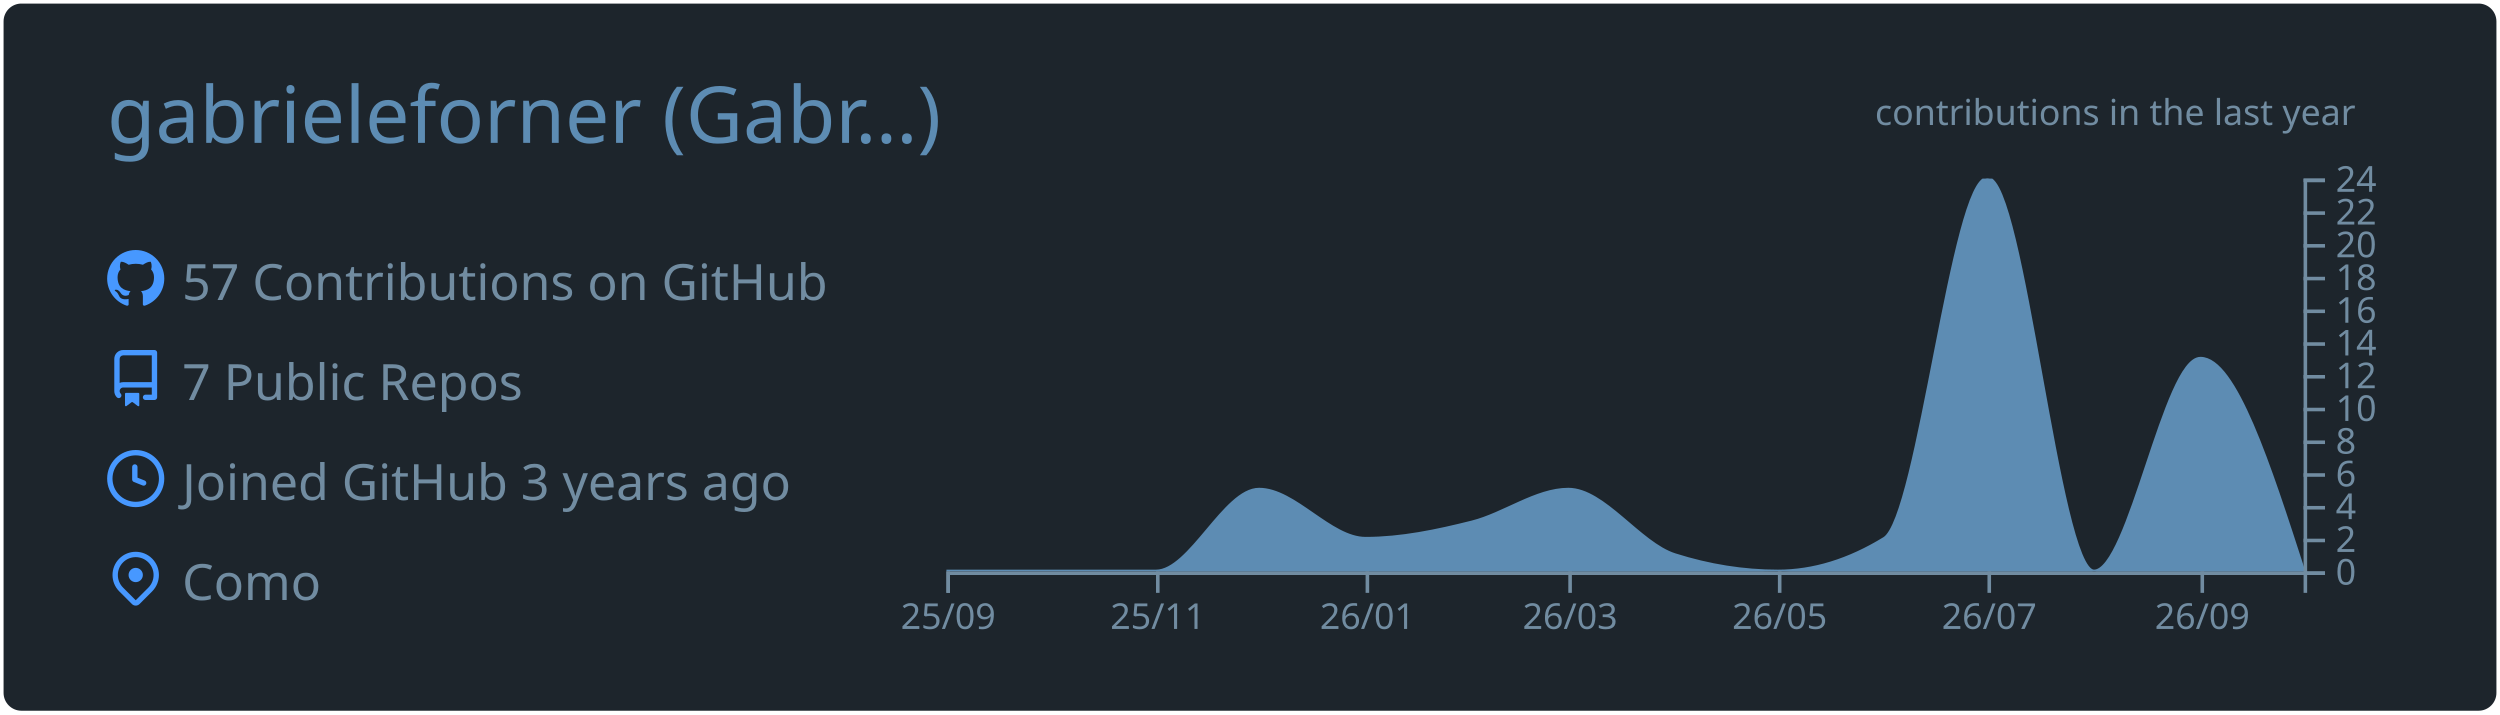
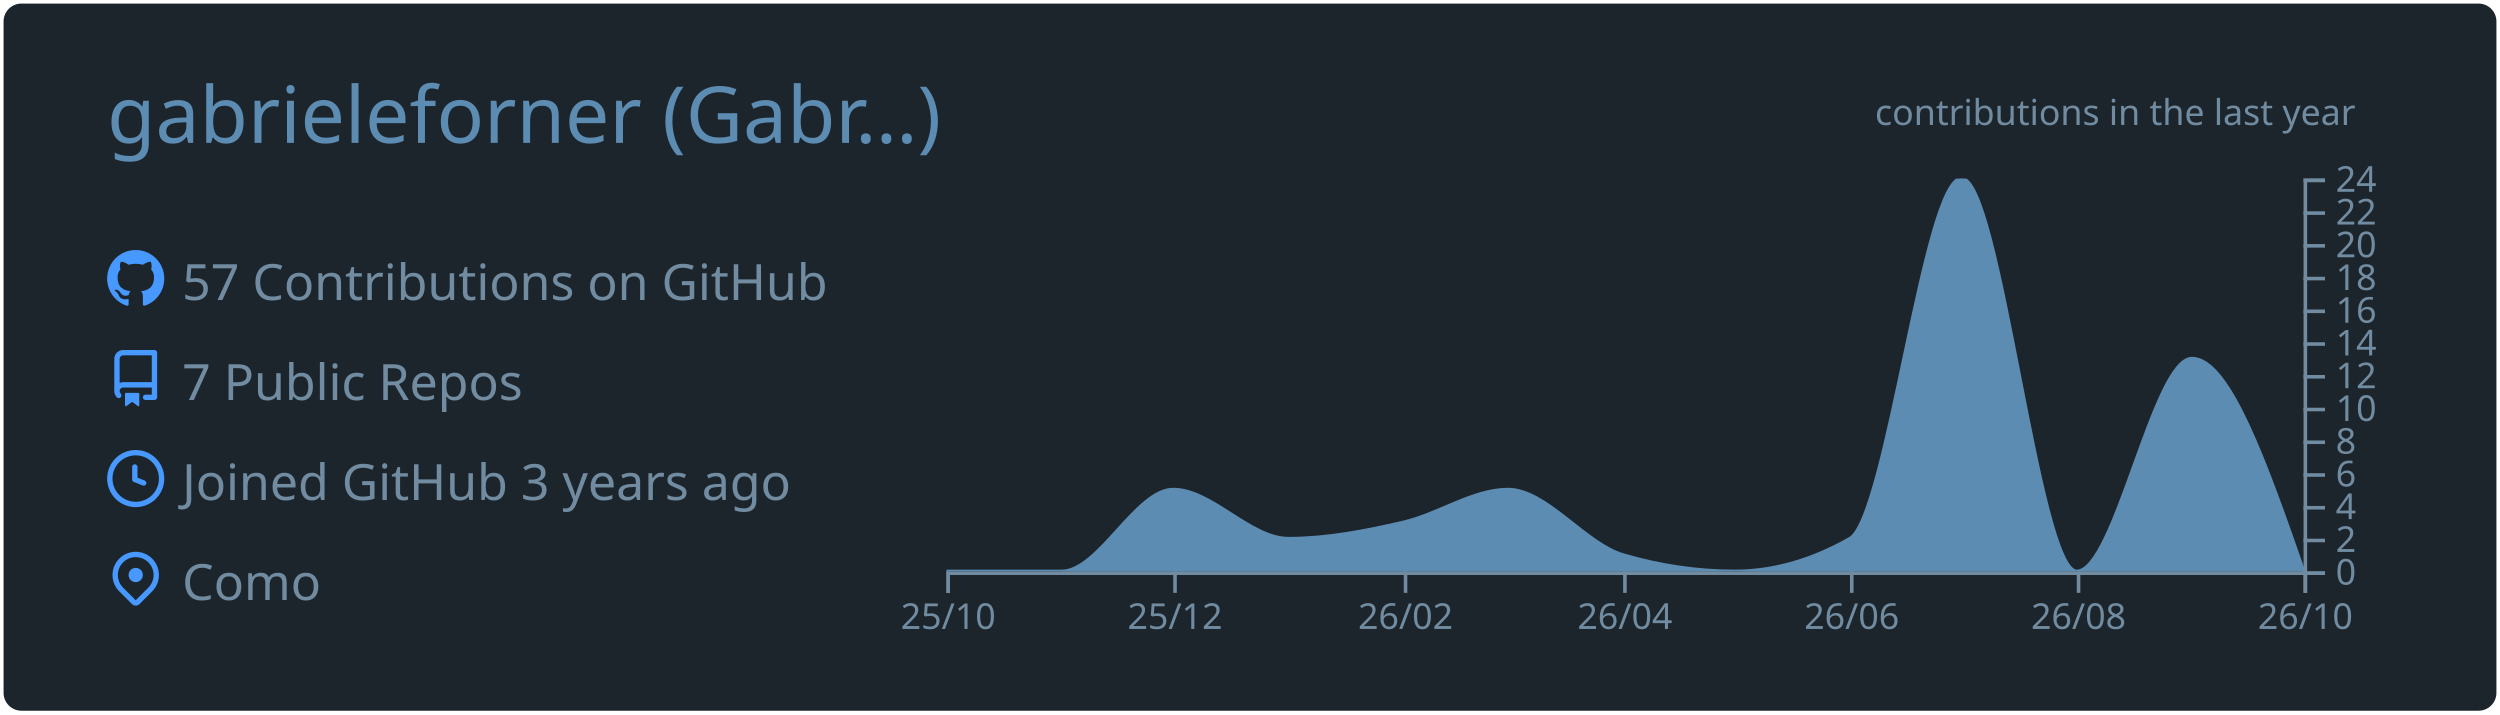
<svg xmlns="http://www.w3.org/2000/svg" width="700" height="200" viewBox="0 0 700 200">
  <style>* {
          font-family: 'Segoe UI', Ubuntu, "Helvetica Neue", Sans-Serif
        }</style>
  <g class="gpsc-root">
    <rect x="1" y="1" rx="5" ry="5" height="99%" width="99.714%" stroke="#000000" stroke-width="1" fill="#1d252c" stroke-opacity="0" />
    <text x="30" y="40" class="gpsc-item" style="--gpsc-i: 0; font-size: 22px; fill: #5d8cb3;">gabrieleforner (Gabr…)</text>
    <g transform="translate(0,40)">
      <g transform="translate(30,30)">
        <g class="gpsc-item" style="--gpsc-i: 0;">
          <g transform="translate(0,0)" width="14" height="14" fill="#4798ff">
            <path fill-rule="evenodd" d="M8 0C3.58 0 0 3.58 0 8c0 3.54 2.29 6.53 5.47 7.59.4.07.55-.17.55-.38 0-.19-.01-.82-.01-1.49-2.01.37-2.53-.49-2.69-.94-.09-.23-.48-.94-.82-1.13-.28-.15-.68-.52-.01-.53.63-.01 1.08.58 1.23.82.72 1.21 1.87.87 2.33.66.07-.52.28-.87.51-1.07-1.78-.2-3.64-.89-3.64-3.95 0-.87.31-1.59.82-2.15-.08-.2-.36-1.02.08-2.12 0 0 .67-.21 2.2.82.64-.18 1.32-.27 2-.27.68 0 1.36.09 2 .27 1.53-1.04 2.2-.82 2.2-.82.44 1.1.16 1.92.08 2.12.51.56.82 1.27.82 2.15 0 3.07-1.87 3.75-3.65 3.95.29.25.54.73.54 1.48 0 1.07-.01 1.93-.01 2.2 0 .21.15.46.55.38A8.013 8.013 0 0016 8c0-4.42-3.58-8-8-8z" />
          </g>
        </g>
        <g class="gpsc-item" style="--gpsc-i: 1;">
          <g transform="translate(0,28)" width="14" height="14" fill="#4798ff">
            <path fill-rule="evenodd" d="M2 2.5A2.5 2.5 0 014.5 0h8.75a.75.75 0 01.75.75v12.5a.75.75 0 01-.75.75h-2.5a.75.75 0 110-1.5h1.75v-2h-8a1 1 0 00-.714 1.7.75.75 0 01-1.072 1.05A2.495 2.495 0 012 11.5v-9zm10.5-1V9h-8c-.356 0-.694.074-1 .208V2.5a1 1 0 011-1h8zM5 12.25v3.25a.25.25 0 00.4.2l1.45-1.087a.25.25 0 01.3 0L8.6 15.7a.25.25 0 00.4-.2v-3.25a.25.25 0 00-.25-.25h-3.5a.25.25 0 00-.25.25z" />
          </g>
        </g>
        <g class="gpsc-item" style="--gpsc-i: 2;">
          <g transform="translate(0,56)" width="14" height="14" fill="#4798ff">
            <path fill-rule="evenodd" d="M1.5 8a6.5 6.5 0 1113 0 6.5 6.5 0 01-13 0zM8 0a8 8 0 100 16A8 8 0 008 0zm.5 4.75a.75.75 0 00-1.5 0v3.5a.75.75 0 00.471.696l2.5 1a.75.75 0 00.557-1.392L8.5 7.742V4.75z" />
          </g>
        </g>
        <g class="gpsc-item" style="--gpsc-i: 3;">
          <g transform="translate(0,84)" width="14" height="14" fill="#4798ff">
            <path fill-rule="evenodd" d="M11.536 3.464a5 5 0 010 7.072L8 14.07l-3.536-3.535a5 5 0 117.072-7.072v.001zm1.06 8.132a6.5 6.5 0 10-9.192 0l3.535 3.536a1.5 1.5 0 002.122 0l3.535-3.536zM8 9a2 2 0 100-4 2 2 0 000 4z" />
          </g>
        </g>
        <text x="21" y="14" class="gpsc-item" style="--gpsc-i: 0; fill: #718ca1; font-size: 14px;">57 Contributions on GitHub</text>
        <text x="21" y="42" class="gpsc-item" style="--gpsc-i: 1; fill: #718ca1; font-size: 14px;">7 Public Repos</text>
        <text x="21" y="70" class="gpsc-item" style="--gpsc-i: 2; fill: #718ca1; font-size: 14px;">Joined GitHub 3 years ago</text>
        <text x="21" y="98" class="gpsc-item" style="--gpsc-i: 3; fill: #718ca1; font-size: 14px;">Como</text>
      </g>
      <g color="#5d8cb3" transform="translate(295,10)">
        <clipPath id="gpsc-reveal-clip">
          <rect class="gpsc-reveal" x="-30" y="0" width="410" height="110" style="--gpsc-w: 410px; --gpsc-i: 4;" />
        </clipPath>
        <g clip-path="url(#gpsc-reveal-clip)" class="gpsc-chart" style="--gpsc-i: 4;">
-           <path transform="translate(-30,0)" stroke="#5d8cb3" fill="#5d8cb3" opacity="1" d="M0,110C9.62,110,19.241,110,28.861,110C38.802,110,48.743,110,58.684,110C68.304,110,77.924,87.083,87.544,87.083C97.485,87.083,107.426,100.833,117.367,100.833C127.308,100.833,137.249,98.753,147.19,96.25C156.169,93.99,165.148,87.083,174.127,87.083C184.068,87.083,194.008,102.259,203.949,105.417C213.57,108.472,223.19,110,232.81,110C242.751,110,252.692,106.944,262.633,100.833C272.253,94.919,281.873,0,291.494,0C301.435,0,311.376,110,321.316,110C331.257,110,341.198,50.417,351.139,50.417C360.759,50.417,370.38,80.208,380,110L380,110C370.38,110,360.759,110,351.139,110C341.198,110,331.257,110,321.316,110C311.376,110,301.435,110,291.494,110C281.873,110,272.253,110,262.633,110C252.692,110,242.751,110,232.81,110C223.19,110,213.57,110,203.949,110C194.008,110,184.068,110,174.127,110C165.148,110,156.169,110,147.19,110C137.249,110,127.308,110,117.367,110C107.426,110,97.485,110,87.544,110C77.924,110,68.304,110,58.684,110C48.743,110,38.802,110,28.861,110C19.241,110,9.62,110,0,110Z" />
+           <path transform="translate(-30,0)" stroke="#5d8cb3" fill="#5d8cb3" opacity="1" d="M0,110C10.758,110,21.516,110,32.274,110C42.685,110,53.096,87.083,63.507,87.083C74.265,87.083,85.023,100.833,95.781,100.833C106.539,100.833,117.297,98.753,128.055,96.25C137.772,93.99,147.489,87.083,157.205,87.083C167.963,87.083,178.721,102.259,189.479,105.417C199.89,108.472,210.301,110,220.712,110C231.47,110,242.228,106.944,252.986,100.833C263.397,94.919,273.808,0,284.219,0C294.977,0,305.735,110,316.493,110C327.251,110,338.009,50.417,348.767,50.417C359.178,50.417,369.589,80.208,380,110L380,110C369.589,110,359.178,110,348.767,110C338.009,110,327.251,110,316.493,110C305.735,110,294.977,110,284.219,110C273.808,110,263.397,110,252.986,110C242.228,110,231.47,110,220.712,110C210.301,110,199.89,110,189.479,110C178.721,110,167.963,110,157.205,110C147.489,110,137.772,110,128.055,110C117.297,110,106.539,110,95.781,110C85.023,110,74.265,110,63.507,110C53.096,110,42.685,110,32.274,110C21.516,110,10.758,110,0,110Z" />
        </g>
        <g color="#718ca1" transform="translate(-30,110)" fill="none" font-size="10" font-family="sans-serif" text-anchor="middle">
          <path class="domain" stroke="currentColor" d="M0.5,6V0.5H380.5V6" />
          <g class="tick" opacity="1" transform="translate(0.5,0)">
            <line stroke="currentColor" y2="6" />
-             <text fill="currentColor" y="9" dy="0.71em">25/09</text>
+             <text fill="currentColor" y="9" dy="0.71em">25/10</text>
          </g>
-           <g class="tick" opacity="1" transform="translate(59.18354,0)">
+           <g class="tick" opacity="1" transform="translate(64.00685,0)">
            <line stroke="currentColor" y2="6" />
-             <text fill="currentColor" y="9" dy="0.71em">25/11</text>
+             <text fill="currentColor" y="9" dy="0.71em">25/12</text>
          </g>
-           <g class="tick" opacity="1" transform="translate(117.8671,0)">
+           <g class="tick" opacity="1" transform="translate(128.5548,0)">
            <line stroke="currentColor" y2="6" />
-             <text fill="currentColor" y="9" dy="0.71em">26/01</text>
+             <text fill="currentColor" y="9" dy="0.71em">26/02</text>
          </g>
-           <g class="tick" opacity="1" transform="translate(174.6266,0)">
+           <g class="tick" opacity="1" transform="translate(189.9795,0)">
            <line stroke="currentColor" y2="6" />
-             <text fill="currentColor" y="9" dy="0.71em">26/03</text>
+             <text fill="currentColor" y="9" dy="0.71em">26/04</text>
          </g>
-           <g class="tick" opacity="1" transform="translate(233.3101,0)">
+           <g class="tick" opacity="1" transform="translate(253.4863,0)">
            <line stroke="currentColor" y2="6" />
-             <text fill="currentColor" y="9" dy="0.71em">26/05</text>
+             <text fill="currentColor" y="9" dy="0.71em">26/06</text>
          </g>
-           <g class="tick" opacity="1" transform="translate(291.9937,0)">
+           <g class="tick" opacity="1" transform="translate(316.9932,0)">
            <line stroke="currentColor" y2="6" />
-             <text fill="currentColor" y="9" dy="0.71em">26/07</text>
+             <text fill="currentColor" y="9" dy="0.71em">26/08</text>
          </g>
-           <g class="tick" opacity="1" transform="translate(351.6392,0)">
+           <g class="tick" opacity="1" transform="translate(380.5,0)">
            <line stroke="currentColor" y2="6" />
-             <text fill="currentColor" y="9" dy="0.71em">26/09</text>
+             <text fill="currentColor" y="9" dy="0.71em">26/10</text>
          </g>
        </g>
        <g color="#718ca1" transform="translate(350,0)" fill="none" font-size="10" font-family="sans-serif" text-anchor="start">
          <path class="domain" stroke="currentColor" d="M6,110.5H0.5V0.5H6" />
          <g class="tick" opacity="1" transform="translate(0,110.5)">
            <line stroke="currentColor" x2="6" />
            <text fill="currentColor" x="9" dy="0.32em">0</text>
          </g>
          <g class="tick" opacity="1" transform="translate(0,101.3333)">
            <line stroke="currentColor" x2="6" />
            <text fill="currentColor" x="9" dy="0.32em">2</text>
          </g>
          <g class="tick" opacity="1" transform="translate(0,92.16667)">
            <line stroke="currentColor" x2="6" />
            <text fill="currentColor" x="9" dy="0.32em">4</text>
          </g>
          <g class="tick" opacity="1" transform="translate(0,83)">
            <line stroke="currentColor" x2="6" />
            <text fill="currentColor" x="9" dy="0.32em">6</text>
          </g>
          <g class="tick" opacity="1" transform="translate(0,73.83333)">
            <line stroke="currentColor" x2="6" />
            <text fill="currentColor" x="9" dy="0.32em">8</text>
          </g>
          <g class="tick" opacity="1" transform="translate(0,64.66667)">
            <line stroke="currentColor" x2="6" />
            <text fill="currentColor" x="9" dy="0.32em">10</text>
          </g>
          <g class="tick" opacity="1" transform="translate(0,55.5)">
            <line stroke="currentColor" x2="6" />
            <text fill="currentColor" x="9" dy="0.32em">12</text>
          </g>
          <g class="tick" opacity="1" transform="translate(0,46.33333)">
            <line stroke="currentColor" x2="6" />
            <text fill="currentColor" x="9" dy="0.32em">14</text>
          </g>
          <g class="tick" opacity="1" transform="translate(0,37.16667)">
            <line stroke="currentColor" x2="6" />
            <text fill="currentColor" x="9" dy="0.32em">16</text>
          </g>
          <g class="tick" opacity="1" transform="translate(0,28)">
            <line stroke="currentColor" x2="6" />
            <text fill="currentColor" x="9" dy="0.32em">18</text>
          </g>
          <g class="tick" opacity="1" transform="translate(0,18.83333)">
            <line stroke="currentColor" x2="6" />
            <text fill="currentColor" x="9" dy="0.32em">20</text>
          </g>
          <g class="tick" opacity="1" transform="translate(0,9.666667)">
            <line stroke="currentColor" x2="6" />
            <text fill="currentColor" x="9" dy="0.32em">22</text>
          </g>
          <g class="tick" opacity="1" transform="translate(0,0.5)">
            <line stroke="currentColor" x2="6" />
            <text fill="currentColor" x="9" dy="0.32em">24</text>
          </g>
        </g>
        <g>
          <text y="-15" x="230" style="fill: #718ca1; font-size: 10px;">contributions in the last year</text>
        </g>
      </g>
    </g>
  </g>
</svg>
